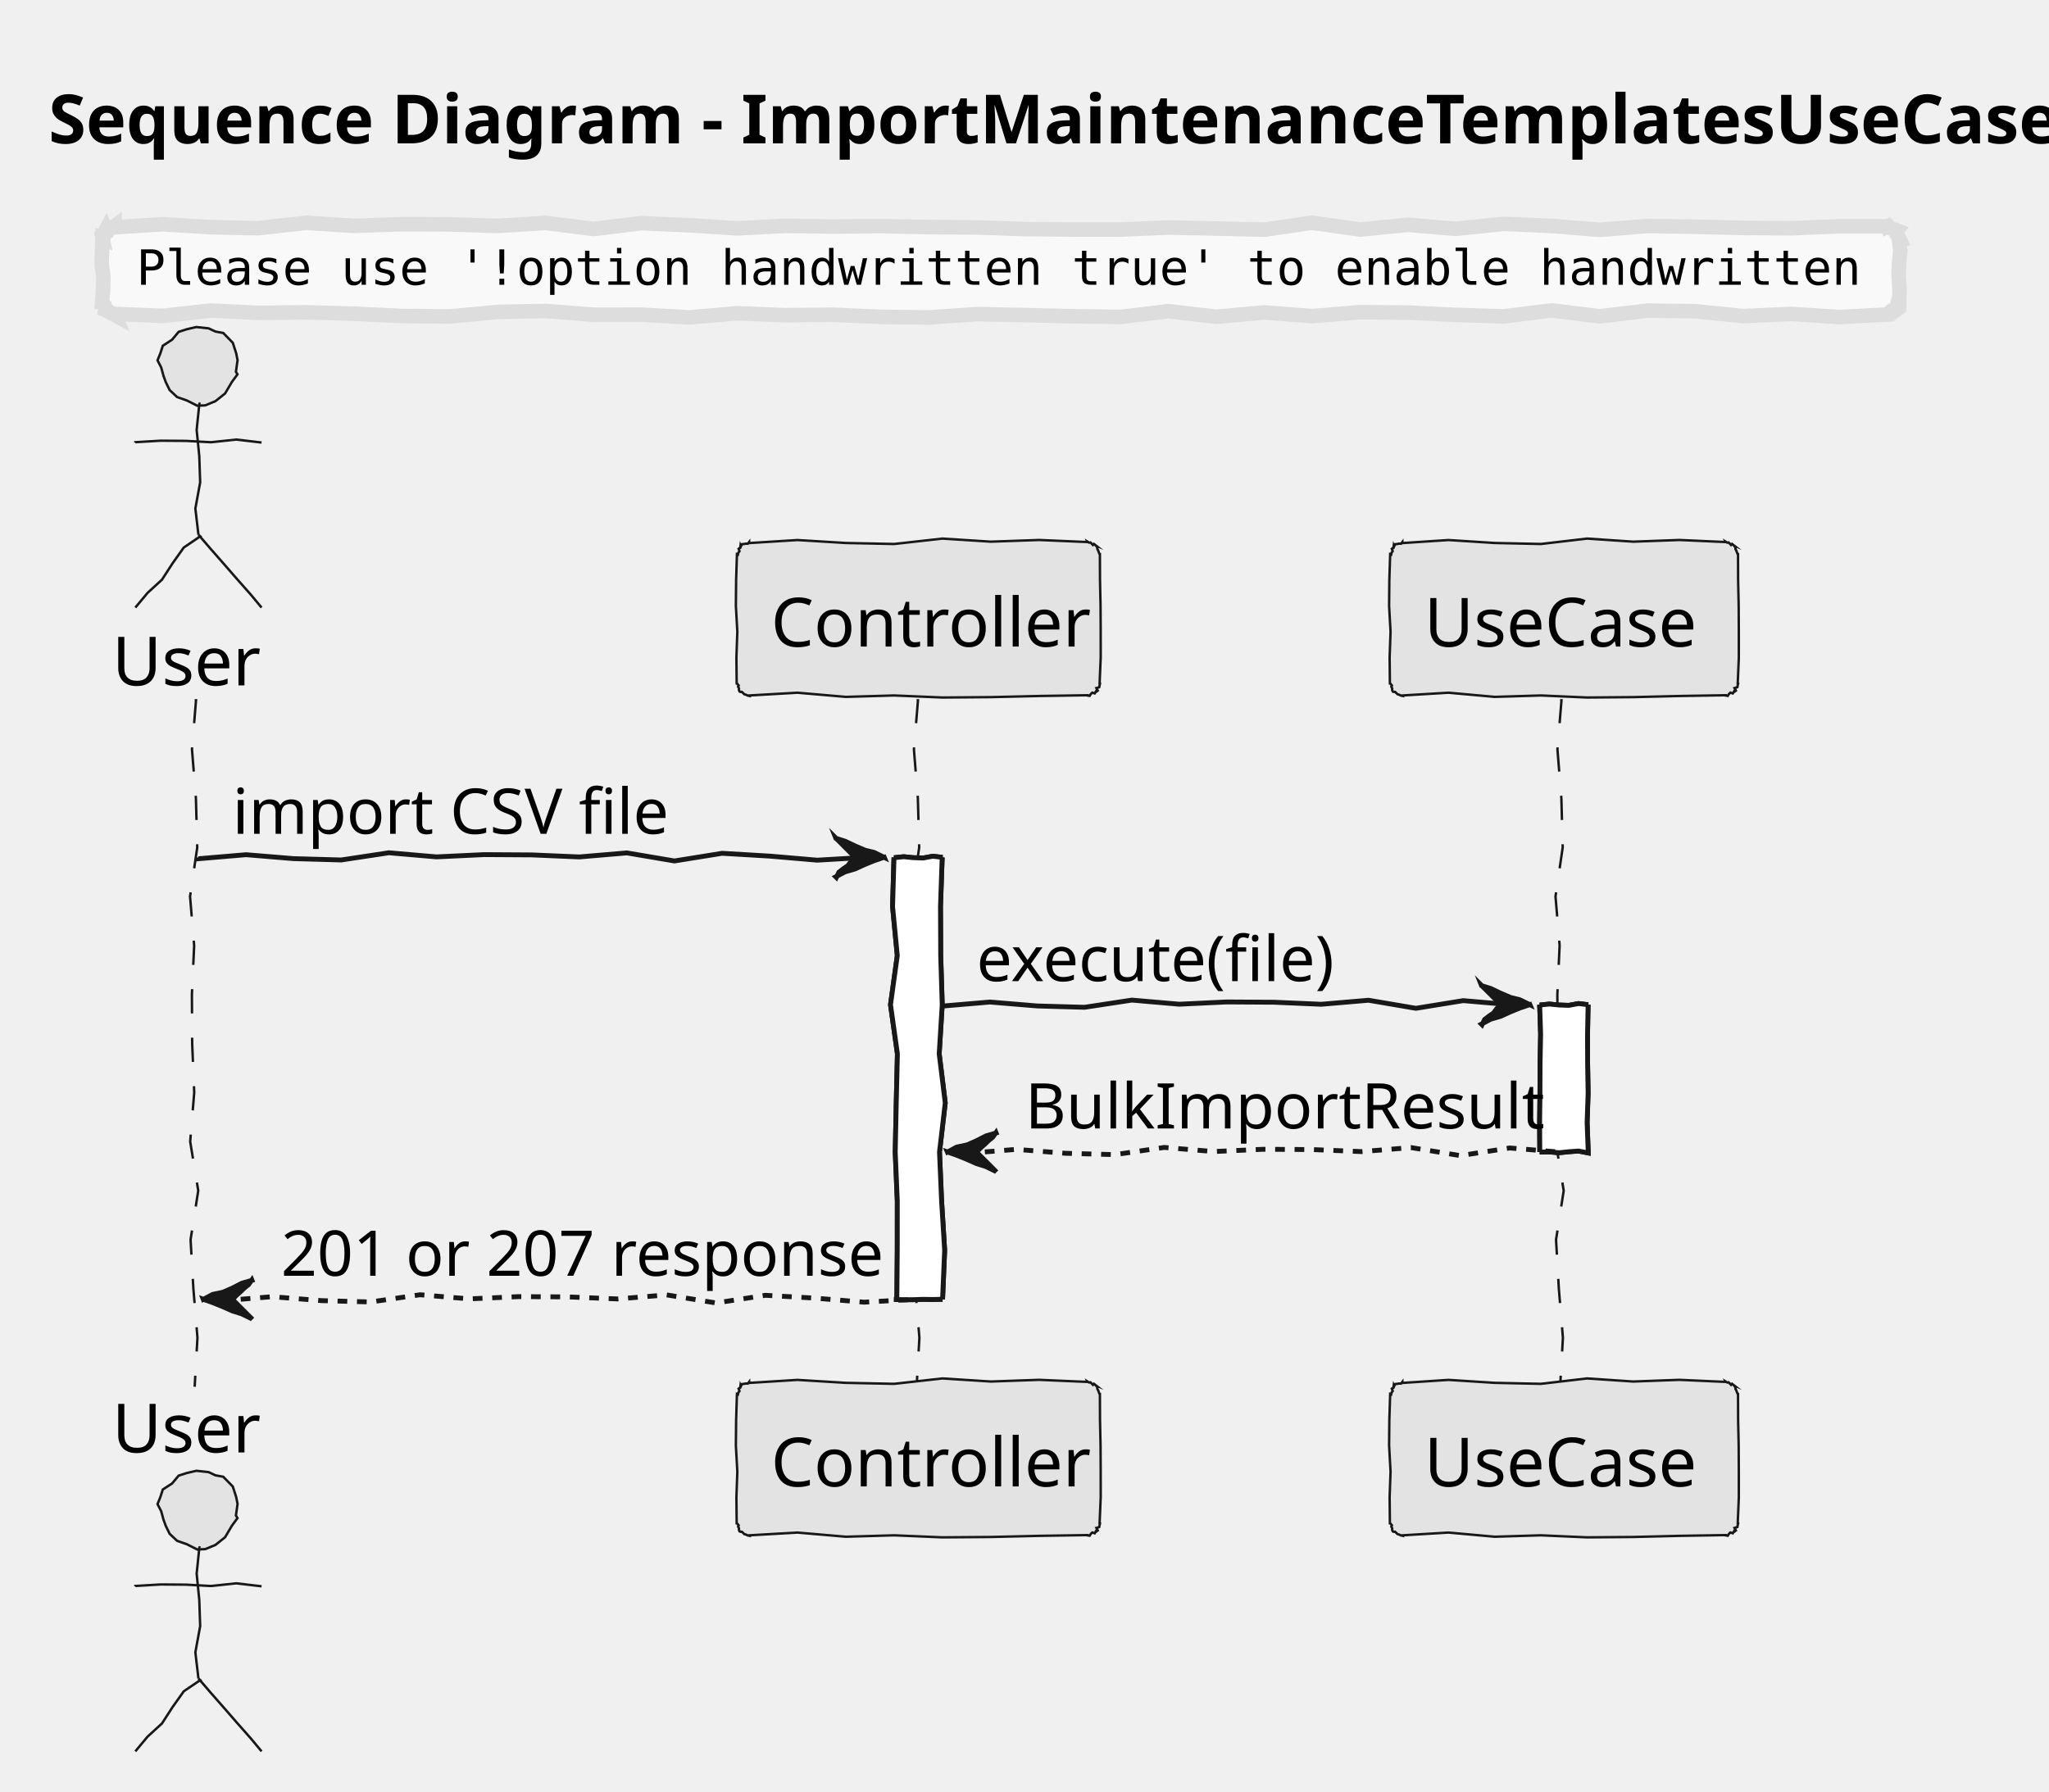
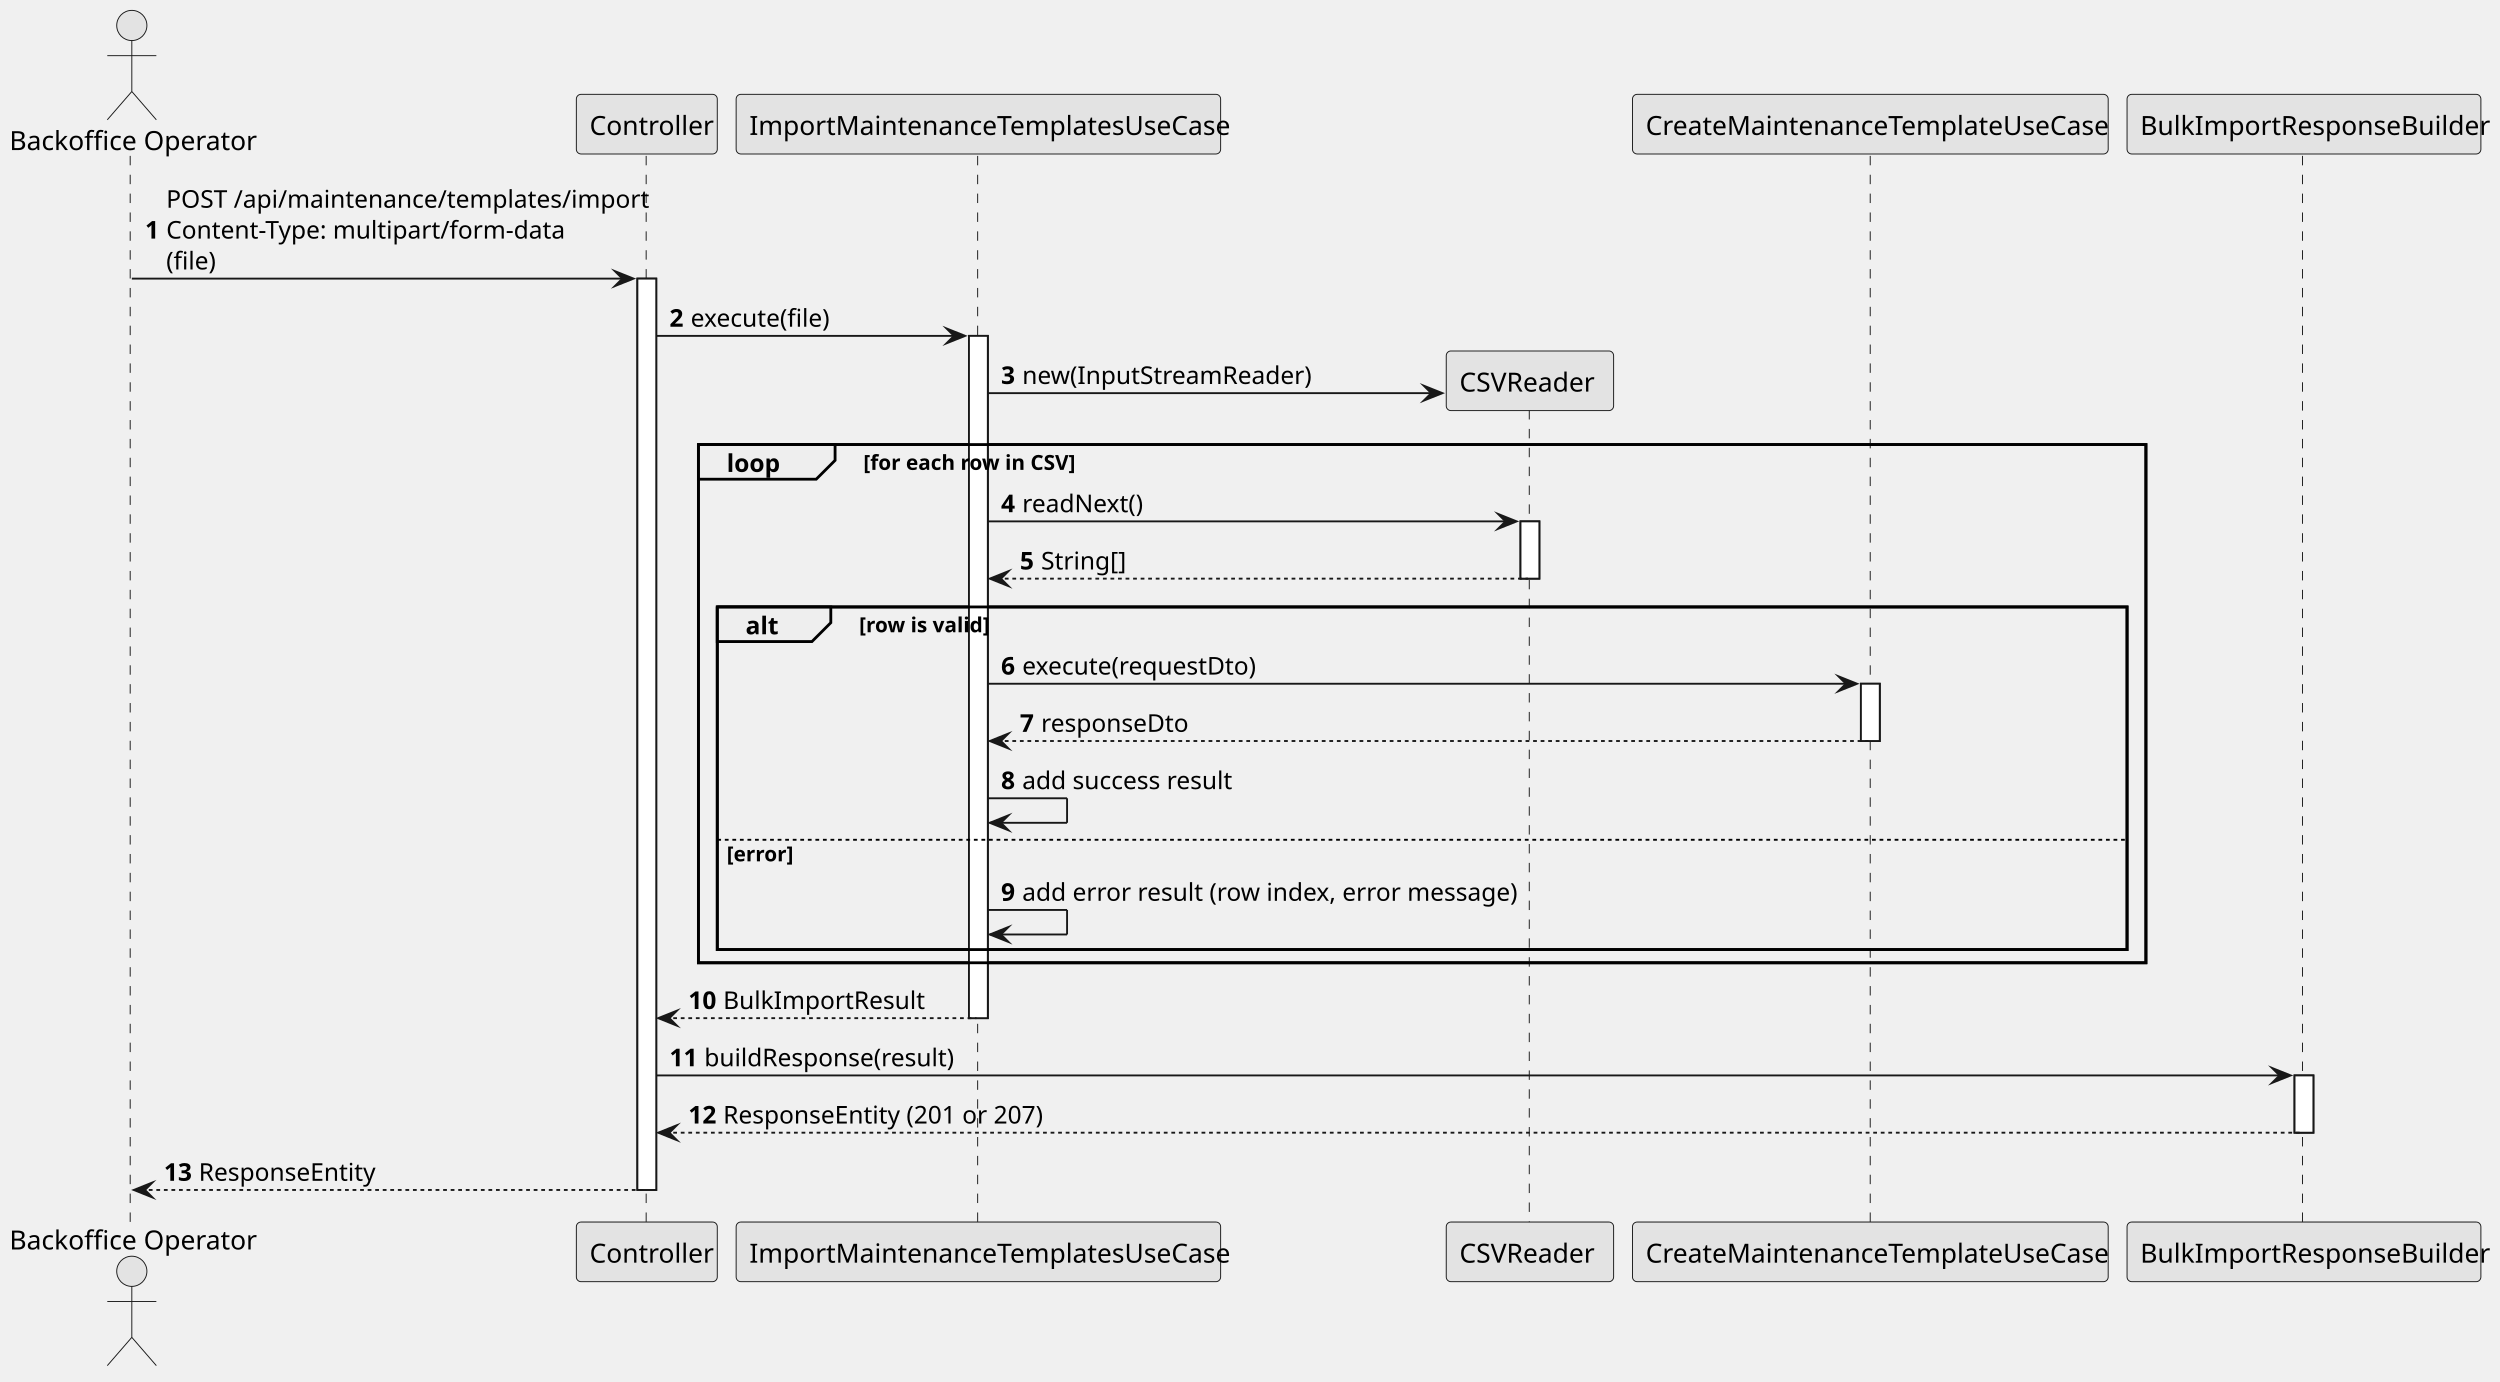
- <svg xmlns="http://www.w3.org/2000/svg" contentStyleType="text/css" data-diagram-type="SEQUENCE" height="369px" preserveAspectRatio="none" style="width:422px;height:369px;background:#FFFFFF;" version="1.1" viewBox="0 0 422 369" width="422px" zoomAndPan="magnify">
+ <svg xmlns="http://www.w3.org/2000/svg" contentStyleType="text/css" data-diagram-type="SEQUENCE" height="732px" preserveAspectRatio="none" style="width:1325px;height:732px;background:#FFFFFF;" version="1.1" viewBox="0 0 1325 732" width="1325px" zoomAndPan="magnify">
  <defs />
  <g>
-     <g class="title" data-source-line="7">
-       <text fill="#000000" font-family="FG Virgil" font-size="14" font-weight="700" lengthAdjust="spacing" textLength="395.24" x="10" y="29.533">Sequence Diagram - ImportMaintenanceTemplatesUseCase</text>
-     </g>
-     <polygon fill="#F9F9F9" points="23.591,46.609,23.591,46.82,33.457,46.195,43.324,46.803,53.19,47.009,63.057,45.896,72.923,46.532,82.79,46.183,92.656,46.226,102.522,46.541,112.389,45.918,122.255,47.163,132.122,45.979,141.988,46.412,151.855,47.041,161.721,46.524,171.588,46.678,181.454,46.577,191.32,46.788,201.187,46.849,211.053,47.195,220.92,47.28,230.786,47.289,240.653,46.864,250.519,47.073,260.386,47.312,270.252,45.888,280.118,47.288,289.985,46.313,299.851,47.143,309.718,46.114,319.584,46.541,329.451,47.351,339.317,46.561,349.184,46.715,359.05,46.948,368.916,47.026,378.783,46.605,388.649,46.609,388.686,46.698,388.93,46.58,389.393,46.99,389.78,47.218,390.12,47.332,390.417,47.342,390.606,47.42,390.415,47.633,390.509,47.965,390.665,48.323,390.985,48.748,391.149,49.109,391.084,49.109,391.377,51.721,391.091,54.332,391.035,56.943,391.226,59.555,391.149,62.166,390.944,62.081,390.843,62.453,391.056,62.956,390.844,63.282,390.79,63.674,390.417,63.934,390.376,63.835,390.104,64.178,389.785,64.409,389.296,64.228,388.991,64.49,388.649,64.666,388.649,64.792,378.783,65.318,368.916,64.662,359.05,65.129,349.184,64.112,339.317,63.989,329.451,65.17,319.584,63.949,309.718,65.175,299.851,64.873,289.985,64.398,280.118,64.312,270.252,65.125,260.386,64.367,250.519,65.258,240.653,64.113,230.786,65.283,220.92,65.15,211.053,64.911,201.187,64.713,191.32,65.393,181.454,65.28,171.588,64.835,161.721,64.934,151.855,64.536,141.988,65.382,132.122,64.821,122.255,64.839,112.389,64.058,102.522,64.261,92.656,65.197,82.79,65.096,72.923,64.623,63.057,64.344,53.19,64.447,43.324,63.98,33.457,65.081,23.591,64.666,23.685,64.894,23.304,64.682,22.972,64.587,22.513,64.185,22.188,64.107,21.823,63.934,21.704,63.884,21.764,63.617,21.606,63.258,21.554,62.944,21.166,62.49,21.091,62.166,21.046,62.166,21.239,59.555,21.28,56.943,20.92,54.332,21.026,51.721,21.091,49.109,21.137,49.128,21.049,48.678,21.492,48.447,21.61,48.082,21.646,47.682,21.823,47.342,21.841,47.385,22.27,47.42,22.49,46.952,22.924,46.999,23.274,46.844,23.591,46.609" style="stroke:#DDDDDD;stroke-width:3;stroke-linejoin:miter;stroke-miterlimit:10;" />
-     <text fill="#000000" font-family="monospace" font-size="10" lengthAdjust="spacing" textLength="354.058" x="28.091" y="58.666">Please use '!option handwritten true' to enable handwritten</text>
-     <g>
-       <polygon fill="#FFFFFF" points="184.124,176.627,184.124,176.697,186.124,176.489,188.124,176.691,190.124,176.76,192.124,176.389,194.124,176.627,194.046,176.627,193.697,186.744,193.74,196.861,194.055,206.978,193.432,217.096,194.677,227.213,193.493,237.33,193.926,247.447,194.555,257.565,194.124,267.682,194.124,267.653,192.124,267.704,190.124,267.671,188.124,267.741,186.124,267.761,184.124,267.682,184.709,267.682,184.795,257.565,184.803,247.447,184.378,237.33,184.587,227.213,184.826,217.096,183.402,206.978,184.802,196.861,183.827,186.744,184.124,176.627" style="stroke:#181818;stroke-width:1;stroke-linejoin:miter;stroke-miterlimit:10;" />
-     </g>
-     <g>
-       <polygon fill="#FFFFFF" points="317.103,206.978,317.103,207.049,319.103,206.84,321.103,207.043,323.103,207.112,325.103,206.741,327.103,206.978,327.077,206.978,326.96,213.049,326.975,219.119,327.08,225.19,326.872,231.26,327.103,237.33,327.103,237.515,325.103,237.12,323.103,237.264,321.103,237.474,319.103,237.302,317.103,237.33,317.125,237.33,317.092,231.26,317.162,225.19,317.182,219.119,317.298,213.049,317.103,206.978" style="stroke:#181818;stroke-width:1;stroke-linejoin:miter;stroke-miterlimit:10;" />
-     </g>
-     <g class="participant-lifeline" data-entity-uid="part1" data-qualified-name="user" data-source-line="9" id="part1-lifeline">
-       <g>
-         <polygon fill="#000000" fill-opacity="0" points="36.87,144.275,36.87,144.345,38.47,144.137,40.07,144.34,41.67,144.409,43.27,144.038,44.87,144.275,44.792,144.275,44.444,154.376,44.487,164.476,44.802,174.577,44.179,184.677,45.424,194.778,44.24,204.878,44.672,214.978,45.302,225.079,44.784,235.179,44.938,245.28,44.838,255.38,45.049,265.481,45.109,275.581,44.87,285.682,44.87,285.877,43.27,285.905,41.67,285.908,40.07,285.767,38.47,285.836,36.87,285.682,37.572,285.682,36.149,275.581,37.549,265.481,36.574,255.38,37.404,245.28,36.375,235.179,36.802,225.079,37.612,214.978,36.821,204.878,36.975,194.778,37.209,184.677,37.286,174.577,36.866,164.476,37.157,154.376,36.87,144.275" />
-         <path d="M40.091,144.275 L40.371,144.275 L39.538,154.376 L40.349,164.476 L40.624,174.577 L39.14,184.677 L39.987,194.778 L39.522,204.878 L39.58,214.978 L40,225.079 L39.169,235.179 L40.829,245.28 L39.25,255.38 L39.827,265.481 L40.667,275.581 L40.091,285.682" fill="none" style="stroke:#181818;stroke-width:0.5;stroke-dasharray:5,5;" />
-       </g>
-     </g>
-     <g class="participant-lifeline" data-entity-uid="part2" data-qualified-name="ctrl" data-source-line="10" id="part2-lifeline">
-       <g>
-         <polygon fill="#000000" fill-opacity="0" points="185.124,144.275,185.124,144.345,186.724,144.137,188.323,144.34,189.923,144.409,191.524,144.038,193.124,144.275,193.046,144.275,192.697,154.376,192.74,164.476,193.055,174.577,192.432,184.677,193.677,194.778,192.493,204.878,192.926,214.978,193.555,225.079,193.038,235.179,193.192,245.28,193.092,255.38,193.302,265.481,193.363,275.581,193.124,285.682,193.124,285.877,191.524,285.905,189.923,285.908,188.323,285.767,186.724,285.836,185.124,285.682,185.826,285.682,184.402,275.581,185.802,265.481,184.827,255.38,185.657,245.28,184.629,235.179,185.055,225.079,185.865,214.978,185.075,204.878,185.229,194.778,185.462,184.677,185.54,174.577,185.12,164.476,185.411,154.376,185.124,144.275" />
-         <path d="M188.779,144.275 L189.059,144.275 L188.226,154.376 L189.036,164.476 L189.312,174.577 L187.828,184.677 L188.675,194.778 L188.21,204.878 L188.268,214.978 L188.688,225.079 L187.857,235.179 L189.517,245.28 L187.938,255.38 L188.515,265.481 L189.355,275.581 L188.779,285.682" fill="none" style="stroke:#181818;stroke-width:0.5;stroke-dasharray:5,5;" />
-       </g>
-     </g>
-     <g class="participant-lifeline" data-entity-uid="part3" data-qualified-name="uc" data-source-line="11" id="part3-lifeline">
-       <g>
-         <polygon fill="#000000" fill-opacity="0" points="318.103,144.275,318.103,144.345,319.702,144.137,321.303,144.34,322.902,144.409,324.502,144.038,326.103,144.275,326.025,144.275,325.676,154.376,325.719,164.476,326.034,174.577,325.411,184.677,326.656,194.778,325.472,204.878,325.905,214.978,326.534,225.079,326.017,235.179,326.171,245.28,326.071,255.38,326.281,265.481,326.342,275.581,326.103,285.682,326.103,285.877,324.502,285.905,322.902,285.908,321.303,285.767,319.702,285.836,318.103,285.682,318.805,285.682,317.381,275.581,318.781,265.481,317.806,255.38,318.636,245.28,317.608,235.179,318.034,225.079,318.844,214.978,318.054,204.878,318.208,194.778,318.441,184.677,318.519,174.577,318.099,164.476,318.39,154.376,318.103,144.275" />
-         <path d="M321.313,144.275 L321.593,144.275 L320.761,154.376 L321.571,164.476 L321.846,174.577 L320.362,184.677 L321.209,194.778 L320.744,204.878 L320.802,214.978 L321.222,225.079 L320.391,235.179 L322.051,245.28 L320.473,255.38 L321.049,265.481 L321.889,275.581 L321.313,285.682" fill="none" style="stroke:#181818;stroke-width:0.5;stroke-dasharray:5,5;" />
-       </g>
-     </g>
-     <g class="participant participant-head" data-entity-uid="part1" data-qualified-name="user" data-source-line="9" id="part1-head">
-       <text fill="#000000" font-family="FG Virgil" font-size="14" lengthAdjust="spacing" textLength="29.559" x="23.091" y="141.199">User</text>
-       <polygon fill="#E3E3E3" points="48.914,77.112,47.742,78.714,46.355,81.061,44.371,82.643,42.286,83.507,40.624,83.583,38.488,82.501,36.472,81.794,34.943,80.36,34.14,78.717,33.664,77.409,33.198,75.701,32.441,74.231,33.023,72.796,33.532,71.224,35.444,69.98,36.789,68.367,38.454,67.831,40.434,67.37,42.972,67.644,44.362,68.299,45.979,68.597,47.944,70.61,48.63,72.736,48.927,74.187,48.59,76.577" style="stroke:#181818;stroke-width:0.5;stroke-linejoin:miter;stroke-miterlimit:10;" />
-       <path d="M40.87,83.166 L41.057,83.166 L40.502,88.566 L41.042,93.966 L41.225,99.366 L40.236,104.766 L40.87,110.166 M27.87,91.166 L27.87,91.097 L33.07,90.787 L38.27,90.825 L43.47,91.105 L48.67,90.552 L53.87,91.166 M40.87,110.166 L41.242,110.488 L37.847,112.799 L35.537,116.051 L33.36,119.418 L30.413,122.116 L27.87,125.166 M40.87,110.166 L40.916,110.206 L43.449,113.147 L46.19,116.27 L48.831,119.305 L51.663,122.507 L53.87,125.166" fill="none" style="stroke:#181818;stroke-width:0.5;" />
-     </g>
-     <g class="participant participant-tail" data-entity-uid="part1" data-qualified-name="user" data-source-line="9" id="part1-tail">
-       <text fill="#000000" font-family="FG Virgil" font-size="14" lengthAdjust="spacing" textLength="29.559" x="23.091" y="299.215">User</text>
-       <polygon fill="#E3E3E3" points="48.914,312.737,47.742,314.339,46.355,316.686,44.371,318.268,42.286,319.132,40.624,319.208,38.488,318.126,36.472,317.419,34.943,315.985,34.14,314.342,33.664,313.034,33.198,311.326,32.441,309.856,33.023,308.421,33.532,306.849,35.444,305.605,36.789,303.992,38.454,303.456,40.434,302.995,42.972,303.269,44.362,303.925,45.979,304.222,47.944,306.235,48.63,308.361,48.927,309.812,48.59,312.202" style="stroke:#181818;stroke-width:0.5;stroke-linejoin:miter;stroke-miterlimit:10;" />
-       <path d="M40.87,318.791 L41.057,318.791 L40.502,324.191 L41.042,329.591 L41.225,334.991 L40.236,340.391 L40.87,345.791 M27.87,326.791 L27.87,326.722 L33.07,326.412 L38.27,326.45 L43.47,326.73 L48.67,326.176 L53.87,326.791 M40.87,345.791 L41.242,346.113 L37.847,348.424 L35.537,351.676 L33.36,355.043 L30.413,357.741 L27.87,360.791 M40.87,345.791 L40.916,345.831 L43.449,348.772 L46.19,351.895 L48.831,354.93 L51.663,358.132 L53.87,360.791" fill="none" style="stroke:#181818;stroke-width:0.5;" />
-     </g>
-     <g class="participant participant-head" data-entity-uid="part2" data-qualified-name="ctrl" data-source-line="10" id="part2-head">
-       <polygon fill="#E3E3E3" points="154.279,111.666,154.279,111.876,164.234,111.252,174.19,111.859,184.146,112.066,194.101,110.953,204.057,111.588,214.013,111.24,223.968,111.666,223.919,111.548,224.313,111.791,224.587,111.746,225.1,112.276,225.302,112.058,225.736,112.398,225.675,112.373,226.016,112.807,226.002,113.094,226.196,113.468,226.312,113.808,226.468,114.166,226.528,114.166,226.548,119.488,226.663,124.81,226.692,130.132,226.695,135.453,226.468,140.775,226.547,140.808,226.465,141.188,226.392,141.572,225.807,141.744,226.091,142.276,225.736,142.543,225.698,142.452,225.451,142.854,224.966,142.684,224.667,142.961,224.416,143.357,223.968,143.275,223.968,143.227,214.013,143.381,204.057,143.614,194.101,143.692,184.146,143.272,174.19,143.563,164.234,142.703,154.279,143.275,154.315,143.363,153.995,143.298,153.628,143.119,153.296,143.025,152.803,142.541,152.511,142.543,152.31,142.46,152.173,142.11,152.2,141.828,152.011,141.457,152.135,141.216,151.779,140.775,151.721,140.775,151.665,135.453,151.855,130.132,151.556,124.81,151.606,119.488,151.779,114.166,151.979,114.249,152.059,113.868,152.298,113.553,152.119,113.064,152.463,112.793,152.511,112.398,152.586,112.58,152.804,112.106,153.206,112.076,153.588,111.998,154.008,112.013,154.279,111.666" style="stroke:#181818;stroke-width:0.5;stroke-linejoin:miter;stroke-miterlimit:10;" />
-       <text fill="#000000" font-family="FG Virgil" font-size="14" lengthAdjust="spacing" textLength="60.69" x="158.779" y="133.199">Controller</text>
-     </g>
-     <g class="participant participant-tail" data-entity-uid="part2" data-qualified-name="ctrl" data-source-line="10" id="part2-tail">
-       <polygon fill="#E3E3E3" points="154.279,284.682,154.279,284.892,164.234,284.267,174.19,284.875,184.146,285.081,194.101,283.968,204.057,284.604,214.013,284.255,223.968,284.682,223.919,284.563,224.313,284.807,224.587,284.762,225.1,285.291,225.302,285.073,225.736,285.414,225.675,285.389,226.016,285.822,226.002,286.11,226.196,286.483,226.312,286.824,226.468,287.182,226.528,287.182,226.548,292.503,226.663,297.825,226.692,303.147,226.695,308.469,226.468,313.791,226.547,313.824,226.465,314.204,226.392,314.588,225.807,314.76,226.091,315.292,225.736,315.559,225.698,315.467,225.451,315.87,224.966,315.699,224.667,315.977,224.416,316.373,223.968,316.291,223.968,316.242,214.013,316.396,204.057,316.63,194.101,316.707,184.146,316.287,174.19,316.578,164.234,315.719,154.279,316.291,154.315,316.379,153.995,316.313,153.628,316.135,153.296,316.041,152.803,315.557,152.511,315.559,152.31,315.476,152.173,315.126,152.2,314.844,152.011,314.473,152.135,314.231,151.779,313.791,151.721,313.791,151.665,308.469,151.855,303.147,151.556,297.825,151.606,292.503,151.779,287.182,151.979,287.264,152.059,286.884,152.298,286.568,152.119,286.08,152.463,285.808,152.511,285.414,152.586,285.596,152.804,285.122,153.206,285.091,153.588,285.013,154.008,285.029,154.279,284.682" style="stroke:#181818;stroke-width:0.5;stroke-linejoin:miter;stroke-miterlimit:10;" />
-       <text fill="#000000" font-family="FG Virgil" font-size="14" lengthAdjust="spacing" textLength="60.69" x="158.779" y="306.215">Controller</text>
-     </g>
-     <g class="participant participant-head" data-entity-uid="part3" data-qualified-name="uc" data-source-line="11" id="part3-head">
-       <polygon fill="#E3E3E3" points="288.813,111.666,288.813,111.876,298.324,111.252,307.836,111.859,317.347,112.066,326.858,110.953,336.37,111.588,345.881,111.24,355.392,111.666,355.343,111.548,355.737,111.791,356.011,111.746,356.523,112.276,356.726,112.058,357.16,112.398,357.099,112.373,357.439,112.807,357.426,113.094,357.62,113.468,357.736,113.808,357.892,114.166,357.952,114.166,357.972,119.488,358.087,124.81,358.116,130.132,358.118,135.453,357.892,140.775,357.971,140.808,357.888,141.188,357.815,141.572,357.231,141.744,357.515,142.276,357.16,142.543,357.122,142.452,356.874,142.854,356.39,142.684,356.091,142.961,355.84,143.357,355.392,143.275,355.392,143.227,345.881,143.381,336.37,143.614,326.858,143.692,317.347,143.272,307.836,143.563,298.324,142.703,288.813,143.275,288.849,143.363,288.529,143.298,288.163,143.119,287.83,143.025,287.337,142.541,287.045,142.543,286.844,142.46,286.707,142.11,286.734,141.828,286.545,141.457,286.669,141.216,286.313,140.775,286.255,140.775,286.199,135.453,286.389,130.132,286.091,124.81,286.14,119.488,286.313,114.166,286.513,114.249,286.594,113.868,286.832,113.553,286.653,113.064,286.997,112.793,287.045,112.398,287.12,112.58,287.339,112.106,287.74,112.076,288.122,111.998,288.543,112.013,288.813,111.666" style="stroke:#181818;stroke-width:0.5;stroke-linejoin:miter;stroke-miterlimit:10;" />
-       <text fill="#000000" font-family="FG Virgil" font-size="14" lengthAdjust="spacing" textLength="57.579" x="293.313" y="133.199">UseCase</text>
-     </g>
-     <g class="participant participant-tail" data-entity-uid="part3" data-qualified-name="uc" data-source-line="11" id="part3-tail">
-       <polygon fill="#E3E3E3" points="288.813,284.682,288.813,284.892,298.324,284.267,307.836,284.875,317.347,285.081,326.858,283.968,336.37,284.604,345.881,284.255,355.392,284.682,355.343,284.563,355.737,284.807,356.011,284.762,356.523,285.291,356.726,285.073,357.16,285.414,357.099,285.389,357.439,285.822,357.426,286.11,357.62,286.483,357.736,286.824,357.892,287.182,357.952,287.182,357.972,292.503,358.087,297.825,358.116,303.147,358.118,308.469,357.892,313.791,357.971,313.824,357.888,314.204,357.815,314.588,357.231,314.76,357.515,315.292,357.16,315.559,357.122,315.467,356.874,315.87,356.39,315.699,356.091,315.977,355.84,316.373,355.392,316.291,355.392,316.242,345.881,316.396,336.37,316.63,326.858,316.707,317.347,316.287,307.836,316.578,298.324,315.719,288.813,316.291,288.849,316.379,288.529,316.313,288.163,316.135,287.83,316.041,287.337,315.557,287.045,315.559,286.844,315.476,286.707,315.126,286.734,314.844,286.545,314.473,286.669,314.231,286.313,313.791,286.255,313.791,286.199,308.469,286.389,303.147,286.091,297.825,286.14,292.503,286.313,287.182,286.513,287.264,286.594,286.884,286.832,286.568,286.653,286.08,286.997,285.808,287.045,285.414,287.12,285.596,287.339,285.122,287.74,285.091,288.122,285.013,288.543,285.029,288.813,284.682" style="stroke:#181818;stroke-width:0.5;stroke-linejoin:miter;stroke-miterlimit:10;" />
-       <text fill="#000000" font-family="FG Virgil" font-size="14" lengthAdjust="spacing" textLength="57.579" x="293.313" y="306.215">UseCase</text>
-     </g>
-     <g>
-       <polygon fill="#FFFFFF" points="184.124,176.627,184.124,176.697,186.124,176.489,188.124,176.691,190.124,176.76,192.124,176.389,194.124,176.627,194.046,176.627,193.697,186.744,193.74,196.861,194.055,206.978,193.432,217.096,194.677,227.213,193.493,237.33,193.926,247.447,194.555,257.565,194.124,267.682,194.124,267.653,192.124,267.704,190.124,267.671,188.124,267.741,186.124,267.761,184.124,267.682,184.709,267.682,184.795,257.565,184.803,247.447,184.378,237.33,184.587,227.213,184.826,217.096,183.402,206.978,184.802,196.861,183.827,186.744,184.124,176.627" style="stroke:#181818;stroke-width:1;stroke-linejoin:miter;stroke-miterlimit:10;" />
-     </g>
-     <g>
-       <polygon fill="#FFFFFF" points="317.103,206.978,317.103,207.049,319.103,206.84,321.103,207.043,323.103,207.112,325.103,206.741,327.103,206.978,327.077,206.978,326.96,213.049,326.975,219.119,327.08,225.19,326.872,231.26,327.103,237.33,327.103,237.515,325.103,237.12,323.103,237.264,321.103,237.474,319.103,237.302,317.103,237.33,317.125,237.33,317.092,231.26,317.162,225.19,317.182,219.119,317.298,213.049,317.103,206.978" style="stroke:#181818;stroke-width:1;stroke-linejoin:miter;stroke-miterlimit:10;" />
+     <g>
+       <rect fill="#FFFFFF" height="483.016" style="stroke:#181818;stroke-width:1;" width="10" x="337.812" y="147.664" />
+     </g>
+     <g>
+       <rect fill="#FFFFFF" height="361.609" style="stroke:#181818;stroke-width:1;" width="10" x="513.545" y="178.016" />
+     </g>
+     <g>
+       <rect fill="#FFFFFF" height="30.352" style="stroke:#181818;stroke-width:1;" width="10" x="805.864" y="276.328" />
+     </g>
+     <g>
+       <rect fill="#FFFFFF" height="30.352" style="stroke:#181818;stroke-width:1;" width="10" x="986.277" y="362.383" />
+     </g>
+     <g>
+       <rect fill="#FFFFFF" height="30.352" style="stroke:#181818;stroke-width:1;" width="10" x="1216.104" y="569.977" />
+     </g>
+     <rect fill="none" height="274.648" style="stroke:#000000;stroke-width:1.5;" width="767.183" x="370.156" y="235.625" />
+     <rect fill="none" height="181.594" style="stroke:#000000;stroke-width:1.5;" width="747.183" x="380.156" y="321.68" />
+     <g class="participant-lifeline" data-entity-uid="part1" data-qualified-name="Actor" data-source-line="6" id="part1-lifeline">
+       <g>
+         <rect fill="#000000" fill-opacity="0" height="566.07" width="8" x="65.862" y="82.609" />
+         <line style="stroke:#181818;stroke-width:0.5;stroke-dasharray:5,5;" x1="69" x2="69" y1="82.609" y2="648.68" />
+       </g>
+     </g>
+     <g class="participant-lifeline" data-entity-uid="part2" data-qualified-name="Ctrl" data-source-line="7" id="part2-lifeline">
+       <g>
+         <rect fill="#000000" fill-opacity="0" height="566.07" width="8" x="338.812" y="82.609" />
+         <line style="stroke:#181818;stroke-width:0.5;stroke-dasharray:5,5;" x1="342.467" x2="342.467" y1="82.609" y2="648.68" />
+       </g>
+     </g>
+     <g class="participant-lifeline" data-entity-uid="part3" data-qualified-name="UC" data-source-line="8" id="part3-lifeline">
+       <g>
+         <rect fill="#000000" fill-opacity="0" height="566.07" width="8" x="514.545" y="82.609" />
+         <line style="stroke:#181818;stroke-width:0.5;stroke-dasharray:5,5;" x1="518.156" x2="518.156" y1="82.609" y2="648.68" />
+       </g>
+     </g>
+     <g class="participant-lifeline" data-entity-uid="part4" data-qualified-name="Reader" data-source-line="9" id="part4-lifeline">
+       <g>
+         <rect fill="#000000" fill-opacity="0" height="431.359" width="8" x="806.864" y="217.32" />
+         <line style="stroke:#181818;stroke-width:0.5;stroke-dasharray:5,5;" x1="810.513" x2="810.513" y1="217.32" y2="648.68" />
+       </g>
+     </g>
+     <g class="participant-lifeline" data-entity-uid="part5" data-qualified-name="InnerUC" data-source-line="10" id="part5-lifeline">
+       <g>
+         <rect fill="#000000" fill-opacity="0" height="566.07" width="8" x="987.277" y="82.609" />
+         <line style="stroke:#181818;stroke-width:0.5;stroke-dasharray:5,5;" x1="991.216" x2="991.216" y1="82.609" y2="648.68" />
+       </g>
+     </g>
+     <g class="participant-lifeline" data-entity-uid="part6" data-qualified-name="Builder" data-source-line="11" id="part6-lifeline">
+       <g>
+         <rect fill="#000000" fill-opacity="0" height="566.07" width="8" x="1217.104" y="82.609" />
+         <line style="stroke:#181818;stroke-width:0.5;stroke-dasharray:5,5;" x1="1220.339" x2="1220.339" y1="82.609" y2="648.68" />
+       </g>
+     </g>
+     <g class="participant participant-head" data-entity-uid="part1" data-qualified-name="Actor" data-source-line="6" id="part1-head">
+       <text fill="#000000" font-family="sans-serif" font-size="14" lengthAdjust="spacing" textLength="123.724" x="5" y="79.533">Backoffice Operator</text>
+       <ellipse cx="69.862" cy="13.5" fill="#E3E3E3" rx="8" ry="8" style="stroke:#181818;stroke-width:0.5;" />
+       <path d="M69.862,21.5 L69.862,48.5 M56.862,29.5 L82.862,29.5 M69.862,48.5 L56.862,63.5 M69.862,48.5 L82.862,63.5" fill="none" style="stroke:#181818;stroke-width:0.5;" />
+     </g>
+     <g class="participant participant-tail" data-entity-uid="part1" data-qualified-name="Actor" data-source-line="6" id="part1-tail">
+       <text fill="#000000" font-family="sans-serif" font-size="14" lengthAdjust="spacing" textLength="123.724" x="5" y="662.213">Backoffice Operator</text>
+       <ellipse cx="69.862" cy="673.789" fill="#E3E3E3" rx="8" ry="8" style="stroke:#181818;stroke-width:0.5;" />
+       <path d="M69.862,681.789 L69.862,708.789 M56.862,689.789 L82.862,689.789 M69.862,708.789 L56.862,723.789 M69.862,708.789 L82.862,723.789" fill="none" style="stroke:#181818;stroke-width:0.5;" />
+     </g>
+     <g class="participant participant-head" data-entity-uid="part2" data-qualified-name="Ctrl" data-source-line="7" id="part2-head">
+       <rect fill="#E3E3E3" height="31.609" rx="2.5" ry="2.5" style="stroke:#181818;stroke-width:0.5;" width="74.689" x="305.467" y="50" />
+       <text fill="#000000" font-family="sans-serif" font-size="14" lengthAdjust="spacing" textLength="60.69" x="312.467" y="71.533">Controller</text>
+     </g>
+     <g class="participant participant-tail" data-entity-uid="part2" data-qualified-name="Ctrl" data-source-line="7" id="part2-tail">
+       <rect fill="#E3E3E3" height="31.609" rx="2.5" ry="2.5" style="stroke:#181818;stroke-width:0.5;" width="74.689" x="305.467" y="647.68" />
+       <text fill="#000000" font-family="sans-serif" font-size="14" lengthAdjust="spacing" textLength="60.69" x="312.467" y="669.213">Controller</text>
+     </g>
+     <g class="participant participant-head" data-entity-uid="part3" data-qualified-name="UC" data-source-line="8" id="part3-head">
+       <rect fill="#E3E3E3" height="31.609" rx="2.5" ry="2.5" style="stroke:#181818;stroke-width:0.5;" width="256.778" x="390.156" y="50" />
+       <text fill="#000000" font-family="sans-serif" font-size="14" lengthAdjust="spacing" textLength="242.778" x="397.156" y="71.533">ImportMaintenanceTemplatesUseCase</text>
+     </g>
+     <g class="participant participant-tail" data-entity-uid="part3" data-qualified-name="UC" data-source-line="8" id="part3-tail">
+       <rect fill="#E3E3E3" height="31.609" rx="2.5" ry="2.5" style="stroke:#181818;stroke-width:0.5;" width="256.778" x="390.156" y="647.68" />
+       <text fill="#000000" font-family="sans-serif" font-size="14" lengthAdjust="spacing" textLength="242.778" x="397.156" y="669.213">ImportMaintenanceTemplatesUseCase</text>
+     </g>
+     <g class="participant participant-tail" data-entity-uid="part4" data-qualified-name="Reader" data-source-line="9" id="part4-tail">
+       <rect fill="#E3E3E3" height="31.609" rx="2.5" ry="2.5" style="stroke:#181818;stroke-width:0.5;" width="88.703" x="766.513" y="647.68" />
+       <text fill="#000000" font-family="sans-serif" font-size="14" lengthAdjust="spacing" textLength="74.703" x="773.513" y="669.213">CSVReader</text>
+     </g>
+     <g class="participant participant-head" data-entity-uid="part5" data-qualified-name="InnerUC" data-source-line="10" id="part5-head">
+       <rect fill="#E3E3E3" height="31.609" rx="2.5" ry="2.5" style="stroke:#181818;stroke-width:0.5;" width="252.123" x="865.216" y="50" />
+       <text fill="#000000" font-family="sans-serif" font-size="14" lengthAdjust="spacing" textLength="238.123" x="872.216" y="71.533">CreateMaintenanceTemplateUseCase</text>
+     </g>
+     <g class="participant participant-tail" data-entity-uid="part5" data-qualified-name="InnerUC" data-source-line="10" id="part5-tail">
+       <rect fill="#E3E3E3" height="31.609" rx="2.5" ry="2.5" style="stroke:#181818;stroke-width:0.5;" width="252.123" x="865.216" y="647.68" />
+       <text fill="#000000" font-family="sans-serif" font-size="14" lengthAdjust="spacing" textLength="238.123" x="872.216" y="669.213">CreateMaintenanceTemplateUseCase</text>
+     </g>
+     <g class="participant participant-head" data-entity-uid="part6" data-qualified-name="Builder" data-source-line="11" id="part6-head">
+       <rect fill="#E3E3E3" height="31.609" rx="2.5" ry="2.5" style="stroke:#181818;stroke-width:0.5;" width="187.53" x="1127.339" y="50" />
+       <text fill="#000000" font-family="sans-serif" font-size="14" lengthAdjust="spacing" textLength="173.53" x="1134.339" y="71.533">BulkImportResponseBuilder</text>
+     </g>
+     <g class="participant participant-tail" data-entity-uid="part6" data-qualified-name="Builder" data-source-line="11" id="part6-tail">
+       <rect fill="#E3E3E3" height="31.609" rx="2.5" ry="2.5" style="stroke:#181818;stroke-width:0.5;" width="187.53" x="1127.339" y="647.68" />
+       <text fill="#000000" font-family="sans-serif" font-size="14" lengthAdjust="spacing" textLength="173.53" x="1134.339" y="669.213">BulkImportResponseBuilder</text>
+     </g>
+     <g>
+       <rect fill="#FFFFFF" height="483.016" style="stroke:#181818;stroke-width:1;" width="10" x="337.812" y="147.664" />
+     </g>
+     <g>
+       <rect fill="#FFFFFF" height="361.609" style="stroke:#181818;stroke-width:1;" width="10" x="513.545" y="178.016" />
+     </g>
+     <g>
+       <rect fill="#FFFFFF" height="30.352" style="stroke:#181818;stroke-width:1;" width="10" x="805.864" y="276.328" />
+     </g>
+     <g>
+       <rect fill="#FFFFFF" height="30.352" style="stroke:#181818;stroke-width:1;" width="10" x="986.277" y="362.383" />
+     </g>
+     <g>
+       <rect fill="#FFFFFF" height="30.352" style="stroke:#181818;stroke-width:1;" width="10" x="1216.104" y="569.977" />
    </g>
    <g class="message" data-entity-1="part1" data-entity-2="part2" data-source-line="13" id="msg1">
-       <polygon fill="#181818" points="172.124,172.627,172.15,172.692,174.072,173.299,176.148,174.287,178.173,175.151,180.035,175.606,182.124,176.627,182.114,176.603,180.071,177.295,178.076,178.108,176.115,179.006,174.038,179.613,172.124,180.627,172.254,180.757,172.775,179.678,173.677,178.98,174.625,178.329,175.303,177.407,176.124,176.627,176.14,176.643,175.316,175.819,174.566,175.069,173.78,174.283,173.062,173.565,172.124,172.627" style="stroke:#181818;stroke-width:1;stroke-linejoin:miter;stroke-miterlimit:10;" />
-       <path d="M40.87,176.627 L40.87,176.907 L50.674,176.075 L60.478,176.885 L70.282,177.16 L80.085,175.676 L89.889,176.523 L99.693,176.058 L109.497,176.116 L119.301,176.536 L129.105,175.705 L138.908,177.365 L148.712,175.787 L158.516,176.363 L168.32,177.203 L178.124,176.627" fill="none" style="stroke:#181818;stroke-width:1;" />
-       <text fill="#000000" font-family="FG Virgil" font-size="13" lengthAdjust="spacing" textLength="86.69" x="47.87" y="171.77">import CSV file</text>
-     </g>
-     <g class="message" data-entity-1="part2" data-entity-2="part3" data-source-line="15" id="msg2">
-       <polygon fill="#181818" points="305.103,202.978,305.129,203.044,307.051,203.65,309.127,204.638,311.152,205.502,313.014,205.958,315.103,206.978,315.093,206.954,313.05,207.647,311.055,208.46,309.094,209.357,307.017,209.964,305.103,210.978,305.233,211.109,305.754,210.03,306.656,209.332,307.604,208.68,308.282,207.758,309.103,206.978,309.119,206.995,308.295,206.171,307.545,205.421,306.759,204.635,306.041,203.917,305.103,202.978" style="stroke:#181818;stroke-width:1;stroke-linejoin:miter;stroke-miterlimit:10;" />
-       <path d="M194.124,206.978 L194.124,207.259 L203.872,206.426 L213.62,207.236 L223.368,207.511 L233.117,206.027 L242.865,206.875 L252.613,206.41 L262.361,206.467 L272.11,206.888 L281.858,206.057 L291.606,207.717 L301.354,206.138 L311.103,206.978" fill="none" style="stroke:#181818;stroke-width:1;" />
-       <text fill="#000000" font-family="FG Virgil" font-size="13" lengthAdjust="spacing" textLength="70.808" x="201.124" y="202.122">execute(file)</text>
-     </g>
-     <g class="message" data-entity-1="part3" data-entity-2="part2" data-source-line="17" id="msg3">
-       <polygon fill="#181818" points="205.124,233.33,205.15,233.395,203.072,234.002,201.148,234.99,199.173,235.854,197.035,236.309,195.124,237.33,195.114,237.306,197.071,237.998,199.076,238.811,201.115,239.709,203.038,240.316,205.124,241.33,205.254,241.461,204.175,240.381,203.477,239.684,202.825,239.032,201.903,238.11,201.124,237.33,201.14,237.346,201.916,236.523,202.766,235.772,203.58,234.986,204.462,234.268,205.124,233.33" style="stroke:#181818;stroke-width:1;stroke-linejoin:miter;stroke-miterlimit:10;" />
-       <path d="M199.124,237.33 L199.124,237.61 L209.288,236.778 L219.453,237.588 L229.618,237.863 L239.783,236.379 L249.948,237.226 L260.113,236.761 L270.278,236.819 L280.443,237.239 L290.608,236.408 L300.773,238.068 L310.938,236.49 L321.103,237.33" fill="none" style="stroke:#181818;stroke-width:1;stroke-dasharray:2,2;" />
-       <text fill="#000000" font-family="FG Virgil" font-size="13" lengthAdjust="spacing" textLength="98.979" x="211.124" y="232.474">BulkImportResult</text>
-     </g>
-     <g class="message" data-entity-1="part2" data-entity-2="part1" data-source-line="19" id="msg4">
-       <polygon fill="#181818" points="51.87,263.682,51.896,263.747,49.819,264.353,47.894,265.341,45.92,266.205,43.782,266.661,41.87,267.682,41.861,267.658,43.817,268.35,45.823,269.163,47.862,270.06,49.785,270.668,51.87,271.682,52.001,271.812,50.922,270.733,50.224,270.035,49.572,269.384,48.65,268.461,47.87,267.682,47.886,267.698,48.663,266.874,49.512,266.124,50.327,265.338,51.208,264.62,51.87,263.682" style="stroke:#181818;stroke-width:1;stroke-linejoin:miter;stroke-miterlimit:10;" />
-       <path d="M45.87,267.682 L45.87,267.962 L56.031,267.129 L66.192,267.939 L76.353,268.214 L86.514,266.73 L96.675,267.578 L106.836,267.113 L116.997,267.17 L127.158,267.591 L137.319,266.76 L147.48,268.42 L157.641,266.841 L167.802,267.418 L177.963,268.258 L188.124,267.682" fill="none" style="stroke:#181818;stroke-width:1;stroke-dasharray:2,2;" />
-       <text fill="#000000" font-family="FG Virgil" font-size="13" lengthAdjust="spacing" textLength="119.253" x="57.87" y="262.825">201 or 207 response</text>
+       <polygon fill="#181818" points="325.812,143.664,335.812,147.664,325.812,151.664,329.812,147.664" style="stroke:#181818;stroke-width:1;stroke-linejoin:miter;stroke-miterlimit:10;" />
+       <line style="stroke:#181818;stroke-width:1;" x1="69.862" x2="331.812" y1="147.664" y2="147.664" />
+       <text fill="#000000" font-family="sans-serif" font-size="13" font-weight="700" lengthAdjust="spacing" textLength="7.23" x="76.862" y="126.456">1</text>
+       <text fill="#000000" font-family="sans-serif" font-size="13" lengthAdjust="spacing" textLength="237.72" x="88.092" y="110.105">POST /api/maintenance/templates/import</text>
+       <text fill="#000000" font-family="sans-serif" font-size="13" lengthAdjust="spacing" textLength="195.076" x="88.092" y="126.456">Content-Type: multipart/form-data</text>
+       <text fill="#000000" font-family="sans-serif" font-size="13" lengthAdjust="spacing" textLength="25.276" x="88.092" y="142.808">(file)</text>
+     </g>
+     <g class="message" data-entity-1="part2" data-entity-2="part3" data-source-line="16" id="msg2">
+       <polygon fill="#181818" points="501.545,174.016,511.545,178.016,501.545,182.016,505.545,178.016" style="stroke:#181818;stroke-width:1;stroke-linejoin:miter;stroke-miterlimit:10;" />
+       <line style="stroke:#181818;stroke-width:1;" x1="347.812" x2="507.545" y1="178.016" y2="178.016" />
+       <text fill="#000000" font-family="sans-serif" font-size="13" font-weight="700" lengthAdjust="spacing" textLength="7.23" x="354.812" y="173.159">2</text>
+       <text fill="#000000" font-family="sans-serif" font-size="13" lengthAdjust="spacing" textLength="70.808" x="366.041" y="173.159">execute(file)</text>
+     </g>
+     <g class="message" data-entity-1="part3" data-entity-2="part4" data-source-line="19" id="msg3">
+       <polygon fill="#181818" points="754.513,204.367,764.513,208.367,754.513,212.367,758.513,208.367" style="stroke:#181818;stroke-width:1;stroke-linejoin:miter;stroke-miterlimit:10;" />
+       <line style="stroke:#181818;stroke-width:1;" x1="523.545" x2="760.513" y1="208.367" y2="208.367" />
+       <text fill="#000000" font-family="sans-serif" font-size="13" font-weight="700" lengthAdjust="spacing" textLength="7.23" x="530.545" y="203.511">3</text>
+       <text fill="#000000" font-family="sans-serif" font-size="13" lengthAdjust="spacing" textLength="145.958" x="541.775" y="203.511">new(InputStreamReader)</text>
+     </g>
+     <rect fill="#E3E3E3" height="31.609" rx="2.5" ry="2.5" style="stroke:#181818;stroke-width:0.5;" width="88.703" x="766.513" y="186.016" />
+     <text fill="#000000" font-family="sans-serif" font-size="14" lengthAdjust="spacing" textLength="74.703" x="773.513" y="207.549">CSVReader</text>
+     <path d="M370.156,235.625 L442.591,235.625 L442.591,243.977 L432.591,253.977 L370.156,253.977 L370.156,235.625" fill="#EEEEEE" style="stroke:#000000;stroke-width:1.5;" />
+     <rect fill="none" height="274.648" style="stroke:#000000;stroke-width:1.5;" width="767.183" x="370.156" y="235.625" />
+     <text fill="#000000" font-family="sans-serif" font-size="13" font-weight="700" lengthAdjust="spacing" textLength="27.435" x="385.156" y="250.12">loop</text>
+     <text fill="#000000" font-family="sans-serif" font-size="11" font-weight="700" lengthAdjust="spacing" textLength="111.235" x="457.591" y="249.044">[for each row in CSV]</text>
+     <g class="message" data-entity-1="part3" data-entity-2="part4" data-source-line="21" id="msg5">
+       <polygon fill="#181818" points="793.864,272.328,803.864,276.328,793.864,280.328,797.864,276.328" style="stroke:#181818;stroke-width:1;stroke-linejoin:miter;stroke-miterlimit:10;" />
+       <line style="stroke:#181818;stroke-width:1;" x1="523.545" x2="799.864" y1="276.328" y2="276.328" />
+       <text fill="#000000" font-family="sans-serif" font-size="13" font-weight="700" lengthAdjust="spacing" textLength="7.23" x="530.545" y="271.472">4</text>
+       <text fill="#000000" font-family="sans-serif" font-size="13" lengthAdjust="spacing" textLength="61.407" x="541.775" y="271.472">readNext()</text>
+     </g>
+     <g class="message" data-entity-1="part4" data-entity-2="part3" data-source-line="23" id="msg6">
+       <polygon fill="#181818" points="534.545,302.68,524.545,306.68,534.545,310.68,530.545,306.68" style="stroke:#181818;stroke-width:1;stroke-linejoin:miter;stroke-miterlimit:10;" />
+       <line style="stroke:#181818;stroke-width:1;stroke-dasharray:2,2;" x1="528.545" x2="809.864" y1="306.68" y2="306.68" />
+       <text fill="#000000" font-family="sans-serif" font-size="13" font-weight="700" lengthAdjust="spacing" textLength="7.23" x="540.545" y="301.823">5</text>
+       <text fill="#000000" font-family="sans-serif" font-size="13" lengthAdjust="spacing" textLength="41.184" x="551.775" y="301.823">String[]</text>
+     </g>
+     <path d="M380.156,321.68 L440.327,321.68 L440.327,330.031 L430.327,340.031 L380.156,340.031 L380.156,321.68" fill="#EEEEEE" style="stroke:#000000;stroke-width:1.5;" />
+     <rect fill="none" height="181.594" style="stroke:#000000;stroke-width:1.5;" width="747.183" x="380.156" y="321.68" />
+     <text fill="#000000" font-family="sans-serif" font-size="13" font-weight="700" lengthAdjust="spacing" textLength="15.171" x="395.156" y="336.175">alt</text>
+     <text fill="#000000" font-family="sans-serif" font-size="11" font-weight="700" lengthAdjust="spacing" textLength="67.235" x="455.327" y="335.099">[row is valid]</text>
+     <g class="message" data-entity-1="part3" data-entity-2="part5" data-source-line="27" id="msg7">
+       <polygon fill="#181818" points="974.277,358.383,984.277,362.383,974.277,366.383,978.277,362.383" style="stroke:#181818;stroke-width:1;stroke-linejoin:miter;stroke-miterlimit:10;" />
+       <line style="stroke:#181818;stroke-width:1;" x1="523.545" x2="980.277" y1="362.383" y2="362.383" />
+       <text fill="#000000" font-family="sans-serif" font-size="13" font-weight="700" lengthAdjust="spacing" textLength="7.23" x="530.545" y="357.526">6</text>
+       <text fill="#000000" font-family="sans-serif" font-size="13" lengthAdjust="spacing" textLength="117.781" x="541.775" y="357.526">execute(requestDto)</text>
+     </g>
+     <g class="message" data-entity-1="part5" data-entity-2="part3" data-source-line="29" id="msg8">
+       <polygon fill="#181818" points="534.545,388.734,524.545,392.734,534.545,396.734,530.545,392.734" style="stroke:#181818;stroke-width:1;stroke-linejoin:miter;stroke-miterlimit:10;" />
+       <line style="stroke:#181818;stroke-width:1;stroke-dasharray:2,2;" x1="528.545" x2="990.277" y1="392.734" y2="392.734" />
+       <text fill="#000000" font-family="sans-serif" font-size="13" font-weight="700" lengthAdjust="spacing" textLength="7.23" x="540.545" y="387.878">7</text>
+       <text fill="#000000" font-family="sans-serif" font-size="13" lengthAdjust="spacing" textLength="73.709" x="551.775" y="387.878">responseDto</text>
+     </g>
+     <g class="message" data-entity-1="part3" data-entity-2="part3" data-source-line="31" id="msg9">
+       <line style="stroke:#181818;stroke-width:1;" x1="523.545" x2="565.545" y1="423.086" y2="423.086" />
+       <line style="stroke:#181818;stroke-width:1;" x1="565.545" x2="565.545" y1="423.086" y2="436.086" />
+       <line style="stroke:#181818;stroke-width:1;" x1="524.545" x2="565.545" y1="436.086" y2="436.086" />
+       <polygon fill="#181818" points="534.545,432.086,524.545,436.086,534.545,440.086,530.545,436.086" style="stroke:#181818;stroke-width:1;stroke-linejoin:miter;stroke-miterlimit:10;" />
+       <text fill="#000000" font-family="sans-serif" font-size="13" font-weight="700" lengthAdjust="spacing" textLength="7.23" x="530.545" y="418.229">8</text>
+       <text fill="#000000" font-family="sans-serif" font-size="13" lengthAdjust="spacing" textLength="107.663" x="541.775" y="418.229">add success result</text>
+     </g>
+     <line style="stroke:#000000;stroke-width:1;stroke-dasharray:2,2;" x1="380.156" x2="1127.339" y1="445.086" y2="445.086" />
+     <text fill="#000000" font-family="sans-serif" font-size="11" font-weight="700" lengthAdjust="spacing" textLength="33.005" x="385.156" y="456.505">[error]</text>
+     <g class="message" data-entity-1="part3" data-entity-2="part3" data-source-line="33" id="msg10">
+       <line style="stroke:#181818;stroke-width:1;" x1="523.545" x2="565.545" y1="482.273" y2="482.273" />
+       <line style="stroke:#181818;stroke-width:1;" x1="565.545" x2="565.545" y1="482.273" y2="495.273" />
+       <line style="stroke:#181818;stroke-width:1;" x1="524.545" x2="565.545" y1="495.273" y2="495.273" />
+       <polygon fill="#181818" points="534.545,491.273,524.545,495.273,534.545,499.273,530.545,495.273" style="stroke:#181818;stroke-width:1;stroke-linejoin:miter;stroke-miterlimit:10;" />
+       <text fill="#000000" font-family="sans-serif" font-size="13" font-weight="700" lengthAdjust="spacing" textLength="7.23" x="530.545" y="477.417">9</text>
+       <text fill="#000000" font-family="sans-serif" font-size="13" lengthAdjust="spacing" textLength="247.089" x="541.775" y="477.417">add error result (row index, error message)</text>
+     </g>
+     <g class="message" data-entity-1="part3" data-entity-2="part2" data-source-line="37" id="msg11">
+       <polygon fill="#181818" points="358.812,535.625,348.812,539.625,358.812,543.625,354.812,539.625" style="stroke:#181818;stroke-width:1;stroke-linejoin:miter;stroke-miterlimit:10;" />
+       <line style="stroke:#181818;stroke-width:1;stroke-dasharray:2,2;" x1="352.812" x2="517.545" y1="539.625" y2="539.625" />
+       <text fill="#000000" font-family="sans-serif" font-size="13" font-weight="700" lengthAdjust="spacing" textLength="14.46" x="364.812" y="534.769">10</text>
+       <text fill="#000000" font-family="sans-serif" font-size="13" lengthAdjust="spacing" textLength="98.979" x="383.272" y="534.769">BulkImportResult</text>
+     </g>
+     <g class="message" data-entity-1="part2" data-entity-2="part6" data-source-line="40" id="msg12">
+       <polygon fill="#181818" points="1204.104,565.977,1214.104,569.977,1204.104,573.977,1208.104,569.977" style="stroke:#181818;stroke-width:1;stroke-linejoin:miter;stroke-miterlimit:10;" />
+       <line style="stroke:#181818;stroke-width:1;" x1="347.812" x2="1210.104" y1="569.977" y2="569.977" />
+       <text fill="#000000" font-family="sans-serif" font-size="13" font-weight="700" lengthAdjust="spacing" textLength="14.46" x="354.812" y="565.12">11</text>
+       <text fill="#000000" font-family="sans-serif" font-size="13" lengthAdjust="spacing" textLength="126.452" x="373.272" y="565.12">buildResponse(result)</text>
+     </g>
+     <g class="message" data-entity-1="part6" data-entity-2="part2" data-source-line="42" id="msg13">
+       <polygon fill="#181818" points="358.812,596.328,348.812,600.328,358.812,604.328,354.812,600.328" style="stroke:#181818;stroke-width:1;stroke-linejoin:miter;stroke-miterlimit:10;" />
+       <line style="stroke:#181818;stroke-width:1;stroke-dasharray:2,2;" x1="352.812" x2="1220.104" y1="600.328" y2="600.328" />
+       <text fill="#000000" font-family="sans-serif" font-size="13" font-weight="700" lengthAdjust="spacing" textLength="14.46" x="364.812" y="595.472">12</text>
+       <text fill="#000000" font-family="sans-serif" font-size="13" lengthAdjust="spacing" textLength="165.483" x="383.272" y="595.472">ResponseEntity (201 or 207)</text>
+     </g>
+     <g class="message" data-entity-1="part2" data-entity-2="part1" data-source-line="45" id="msg14">
+       <polygon fill="#181818" points="80.862,626.68,70.862,630.68,80.862,634.68,76.862,630.68" style="stroke:#181818;stroke-width:1;stroke-linejoin:miter;stroke-miterlimit:10;" />
+       <line style="stroke:#181818;stroke-width:1;stroke-dasharray:2,2;" x1="74.862" x2="341.812" y1="630.68" y2="630.68" />
+       <text fill="#000000" font-family="sans-serif" font-size="13" font-weight="700" lengthAdjust="spacing" textLength="14.46" x="86.862" y="625.823">13</text>
+       <text fill="#000000" font-family="sans-serif" font-size="13" lengthAdjust="spacing" textLength="91.051" x="105.322" y="625.823">ResponseEntity</text>
    </g>
  </g>
</svg>
